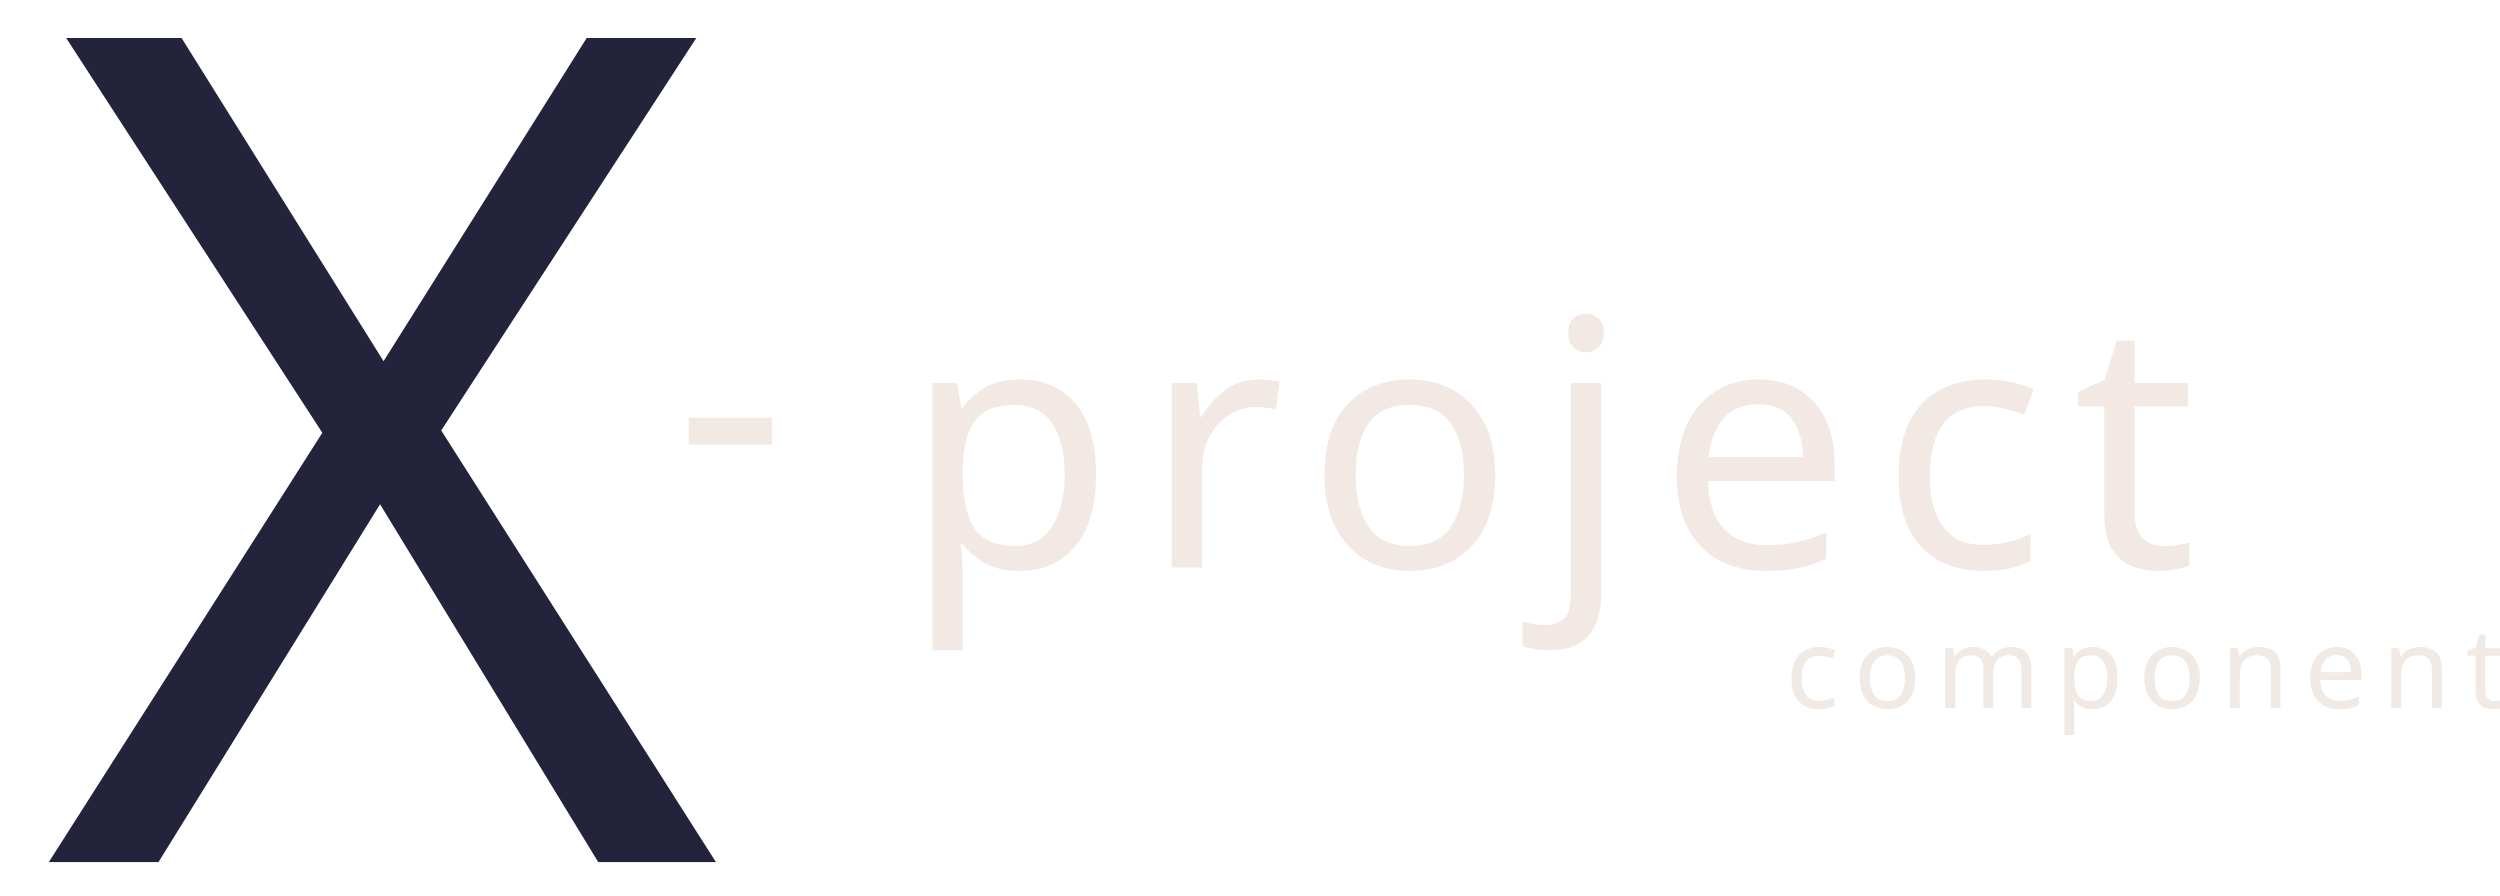
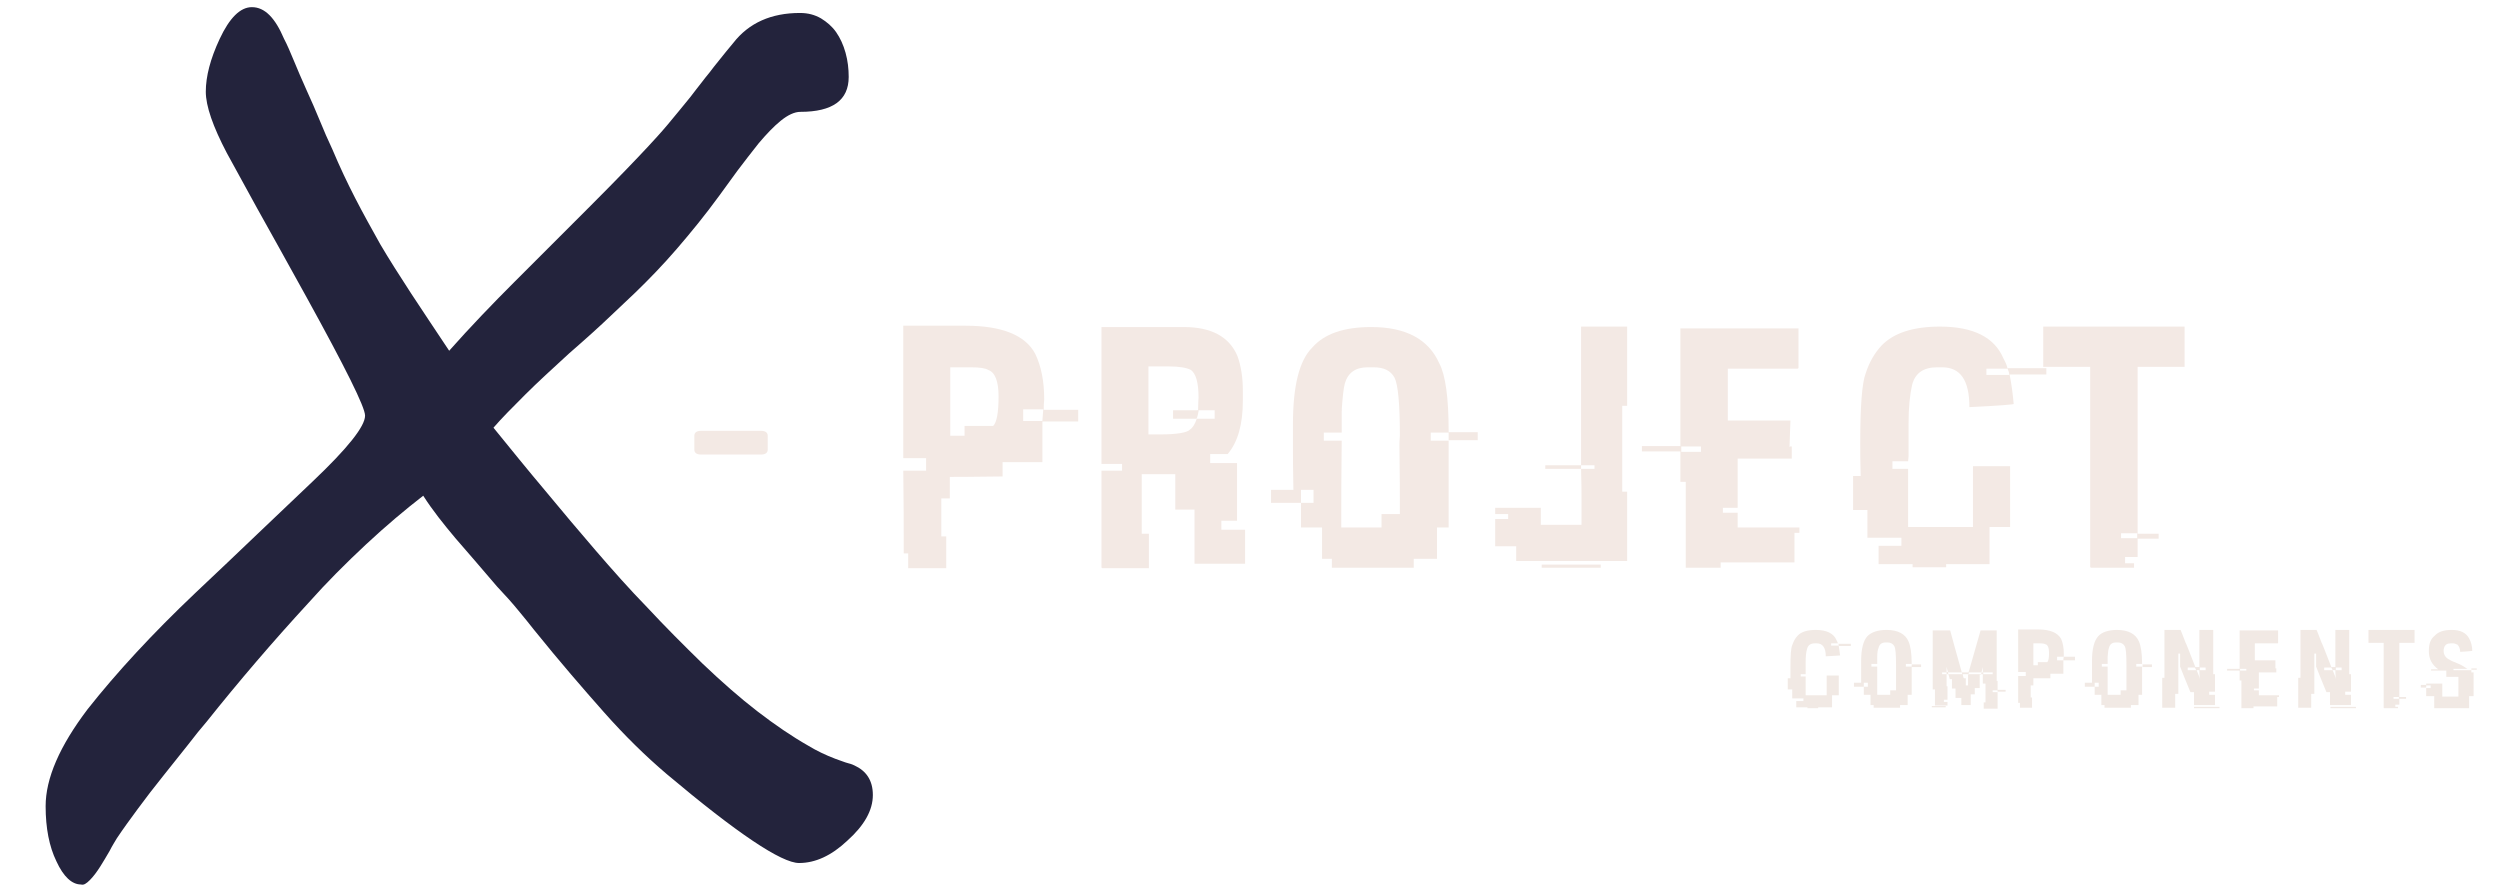
- <svg xmlns="http://www.w3.org/2000/svg" viewBox="0 0 558.84 200.21">
-   <text transform="translate(201.88 126.87)" letter-spacing=".08em" font-family="HACKED,HACKED" font-size="77" fill="#f3e9e4">project</text>
-   <text transform="translate(399.09 158.29)" font-size="25" fill="#f1e9e4" letter-spacing=".13em" font-family="HACKED,HACKED">components</text>
-   <text transform="translate(9.88 192.71)" font-size="258" fill="#23233c" font-family="SegoeScript,Segoe Script" letter-spacing=".11em">X</text>
-   <text transform="translate(150.88 117)" font-family="HACKED,HACKED" font-size="77" fill="#f3e9e4">-</text>
+ <svg xmlns="http://www.w3.org/2000/svg" version="1.1" id="logo" x="0px" y="0px" viewBox="0 0 558.8 200.2" style="enable-background:new 0 0 558.8 200.2;" xml:space="preserve">
+   <g>
+     <path style="fill:#F3E9E4;" d="M201.9,72.8h13.9c8.1,0,13.4,2.1,15.6,6.3c1.3,2.7,2,6,2,10.2c-0.1,0.8-0.1,1.5-0.1,2.3h7.7v2.6h-8   V94c0.1-1.6,0.2-2.4,0.2-2.5h-4.5v2.6h4.3v9.2h-8.9v3.2h-0.1c-6.9,0.1-10.8,0.1-11.7,0.1v4.8h-1.9v8.5h1.1v7.1h-8.5v-3.3H202v-2.8   c0-3.2,0-8.4-0.1-15.7h5.1v-2.8h-5.1V72.8z M212.4,82v15.4h3.2v-2.2h6.4c0.8-0.8,1.2-3,1.2-6.6c0-3.4-0.8-5.4-2.3-5.9   c-0.6-0.4-1.9-0.6-3.9-0.6H212.4z" />
+     <path style="fill:#F3E9E4;" d="M246.2,73.1h18.4c6.2,0,10.2,2.2,12,6.5c0.8,2.2,1.2,4.8,1.2,7.7v2.3c0,5.2-1.1,9.2-3.4,11.9h-3.9v2   h6v12.9h-3.5v2h5.3v7.6H267v-12.1h-4.3v-7.9h-7.5v13.3h1.6v7.7h-10.4c-0.1,0-0.2-0.1-0.2-0.2v-21.6h4.6v-1.5h-4.6V73.1z    M256.7,81.9v15.2h2.6c3.8,0,6.1-0.4,6.7-1.1c0.6-0.4,1.1-1.2,1.5-2.4h4v-1.9h-3.6v0.2c-0.2,1.2-0.4,1.7-0.5,1.7h-5.2v-1.9h5.4   c0.1,0,0.2,0,0.2-0.2c0-1.6,0.1-2.4,0.1-2.6c0-3.4-0.6-5.4-1.7-6.2c-0.9-0.5-2.6-0.8-5-0.8H256.7z" />
+     <path style="fill:#F3E9E4;" d="M306.5,73.1c7.7,0,12.8,2.7,15.2,8.1c1.4,2.6,2.1,7.7,2.1,15.2v0.3h-4v1.8h4v19.4h-2.6v7h-5.2v2   h-18.3v-2h-2.2v-7h-4.7v-5.5h2.8v-2.9h-2.8v2.9h-6.7v-2.9h5c-0.1-4.4-0.1-7.7-0.1-10.1v-4.6c0-8.5,1.4-14.2,4.3-17.1   C296,74.6,300.4,73.1,306.5,73.1z M299.9,91.6h0.1l-0.1,0.2v4.9h-4v1.8h4c-0.1,7.7-0.1,13.6-0.1,17.5v1.9h9v-3h4.1v-0.1   c0-3.7,0-8.8-0.1-15.3c0-0.3,0-1,0.1-2.1c0-7.1-0.4-11.4-1.2-13c-0.9-1.6-2.4-2.3-4.7-2.3h-1.3c-2.7,0-4.4,1.2-5.1,3.6   C300.3,86.8,300.1,88.8,299.9,91.6z M323.8,96.6h6.5v1.8h-6.5V96.6z" />
+     <path style="fill:#F3E9E4;" d="M353.4,73h10.3v17.7h-1.1v19.2h1.1v15.5h-24.8v-3.3h-4.7V116h2.9v-1.1h-2.9v-1.4h10.2v3.8h9.1v-5.2   c0-1.8,0-4.2-0.1-7.3h-8V104h8V73z M344.6,126.2h13.2v0.7h-13.2V126.2z M353.4,104v0.8h3V104H353.4z" />
+     <path style="fill:#F3E9E4;" d="M375.7,73.4H402v8.8c0,0.1-0.1,0.2-0.2,0.2h-15.6v11.6h14V94c0,0.3-0.1,2.2-0.2,5.7   c-0.1,0-0.1,0-0.1,0.1h0.6v2.7h-12.1v11h-3.3v1.1h3.3v3.3h13.8v1.2h-1.1v6.6h-16.5v1.2h-7.8v-19.2h-1.2v-6.8h-8.6v-1.2h8.6V73.4z    M375.8,99.8v1.2h4.4v-1.2H375.8z" />
+     <path style="fill:#F3E9E4;" d="M433.6,73c7.5,0,12.2,2.4,14.2,7.1c0.6,1.1,0.9,1.9,0.9,2.3h-4.7v1.4h5.1v-0.1   c0-0.3-0.1-0.7-0.4-1.4h8.7v1.4h-8.2v0.1c0.4,2,0.7,4.2,0.9,6.5c0,0.1-3.3,0.4-9.9,0.7V91c0-6-2-8.9-6.1-8.9h-1.1   c-3.1,0-4.9,1.3-5.6,3.9c-0.5,2.2-0.8,5.1-0.8,8.7v7.3l-0.1,1.1h-3.5v1.7h3.5v13h14.5v-13.6h8.3v13.6h-4.6v8.3h-9.7v0.7h-7.5v-0.7   h-7.6V122h5.1v-1.8h-7.6V114h-3.2v-7.6h1.7c-0.1-3.1-0.1-5.6-0.1-7.4c0-8.2,0.4-13.4,1.2-15.5c0.8-2.5,2-4.6,3.6-6.3   C423.3,74.4,427.7,73,433.6,73z" />
+     <path style="fill:#F3E9E4;" d="M456.7,73h31.6v9h-10.5v37.3h4.7v1.1h-4.7v4.1H475v1.4h2v1h-9.6c-0.1,0-0.2-0.1-0.2-0.2V82h-10.5V73   z M474.1,119.2v1.1h3.6v-1.1H474.1z" />
+   </g>
+   <g>
+     <path style="fill:#F1E9E4;" d="M405.9,140.8c2.4,0,4,0.8,4.6,2.3c0.2,0.4,0.3,0.6,0.3,0.7h-1.5v0.5h1.7v0c0-0.1,0-0.2-0.1-0.4h2.8   v0.5h-2.7v0c0.1,0.7,0.2,1.4,0.3,2.1c0,0-1.1,0.1-3.2,0.2v0c0-1.9-0.7-2.9-2-2.9h-0.4c-1,0-1.6,0.4-1.8,1.3   c-0.2,0.7-0.3,1.6-0.3,2.8v2.4l0,0.4h-1.1v0.5h1.1v4.2h4.7v-4.4h2.7v4.4h-1.5v2.7h-3.1v0.2h-2.4v-0.2h-2.5v-1.4h1.6v-0.6h-2.5v-2   h-1v-2.5h0.6c0-1,0-1.8,0-2.4c0-2.7,0.1-4.3,0.4-5c0.3-0.8,0.6-1.5,1.2-2.1C402.6,141.2,404,140.8,405.9,140.8z" />
+     <path style="fill:#F1E9E4;" d="M421.7,140.8c2.5,0,4.2,0.9,4.9,2.6c0.4,0.9,0.7,2.5,0.7,4.9v0.1H426v0.6h1.3v6.3h-0.9v2.3h-1.7v0.6   h-5.9v-0.6h-0.7v-2.3h-1.5v-1.8h0.9v-0.9h-0.9v0.9h-2.2v-0.9h1.6c0-1.4,0-2.5,0-3.3v-1.5c0-2.8,0.5-4.6,1.4-5.6   C418.3,141.3,419.7,140.8,421.7,140.8z M419.6,146.8L419.6,146.8L419.6,146.8v1.6h-1.3v0.6h1.3c0,2.5,0,4.4,0,5.7v0.6h2.9v-1h1.3v0   c0-1.2,0-2.8,0-5c0-0.1,0-0.3,0-0.7c0-2.3-0.1-3.7-0.4-4.2c-0.3-0.5-0.8-0.8-1.5-0.8h-0.4c-0.9,0-1.4,0.4-1.6,1.2   C419.7,145.3,419.6,145.9,419.6,146.8z M427.3,148.5h2.1v0.6h-2.1V148.5z" />
+     <path style="fill:#F1E9E4;" d="M431.8,157.8h3.1v0.3h-3.1V157.8z M432,140.9h3.9c0.4,1.6,1.3,4.7,2.6,9.4h1.5c0,0,0.2-0.6,0.5-1.7   c0.6-2.2,1.4-4.8,2.2-7.7h3.6v11.3h0.2v2.1h-1.1v0.4h1.1v3.7h-3.1v-1.4h0.4v-4.2h-0.6v-2.1h-0.4l0,0.1h-0.3v3h-1.1v1.4h-0.9v2.4   h-2.1V156h-1.3v-2.1h-0.8v-2.1h-0.5c0-0.1-0.1-0.5-0.3-1.1h3.1l-0.1-0.4h-3.1l0.1,0.4h-0.4v2.7h0.2v3h-0.8v0.5h0.8v0.8h-2.8v-3.6   H432V140.9z M434.1,150.3v0.4h1v-0.4H434.1z M435.1,149v0.2c0,0.2,0,0.5,0,1h0.3C435.2,149.5,435.1,149.1,435.1,149L435.1,149z    M438.7,150.7c0.1,0.6,0.2,0.9,0.3,0.9h0.4v1.6h0.5v-2.4h0.1v-0.1H438.7z M440.1,150.3l-0.1,0.4h2.8c0.1-0.2,0.1-0.3,0.1-0.4H440.1   z M443.2,149.1l-0.3,1.2h0.3c0-0.5,0-0.9,0-1.1L443.2,149.1L443.2,149.1z M443.3,150.3v0.4h2.1v-0.4H443.3z M446.5,154.2h1.8v0.4   h-1.8V154.2z" />
+     <path style="fill:#F1E9E4;" d="M451.1,140.7h4.5c2.6,0,4.3,0.7,5.1,2.1c0.4,0.9,0.6,2,0.6,3.3c0,0.2,0,0.5,0,0.7h2.5v0.8h-2.6v0   c0-0.5,0.1-0.8,0.1-0.8h-1.5v0.8h1.4v3h-2.9v1h0c-2.2,0-3.5,0-3.8,0v1.6h-0.6v2.7h0.3v2.3h-2.7v-1.1h-0.4v-0.9c0-1,0-2.7,0-5.1h1.7   v-0.9h-1.7V140.7z M454.5,143.7v5h1V148h2.1c0.3-0.3,0.4-1,0.4-2.1c0-1.1-0.3-1.8-0.8-1.9c-0.2-0.1-0.6-0.2-1.3-0.2H454.5z" />
+     <path style="fill:#F1E9E4;" d="M473.2,140.8c2.5,0,4.2,0.9,4.9,2.6c0.4,0.9,0.7,2.5,0.7,4.9v0.1h-1.3v0.6h1.3v6.3H478v2.3h-1.7v0.6   h-5.9v-0.6h-0.7v-2.3h-1.5v-1.8h0.9v-0.9h-0.9v0.9H466v-0.9h1.6c0-1.4,0-2.5,0-3.3v-1.5c0-2.8,0.5-4.6,1.4-5.6   C469.8,141.3,471.3,140.8,473.2,140.8z M471.1,146.8L471.1,146.8L471.1,146.8v1.6h-1.3v0.6h1.3c0,2.5,0,4.4,0,5.7v0.6h2.9v-1h1.3v0   c0-1.2,0-2.8,0-5c0-0.1,0-0.3,0-0.7c0-2.3-0.1-3.7-0.4-4.2c-0.3-0.5-0.8-0.8-1.5-0.8H473c-0.9,0-1.4,0.4-1.6,1.2   C471.2,145.3,471.2,145.9,471.1,146.8z M478.9,148.5h2.1v0.6h-2.1V148.5z" />
+     <path style="fill:#F1E9E4;" d="M483.8,140.8h3.6c0,0,0.4,0.9,1.1,2.8c0.1,0.1,0.8,1.9,2.2,5.5h0.9v-8.3h3.1v9.9h0.4v3.9h-1.3v0.7   h1.3v2.3h-4.7v-2.9h-0.8c-1.1-2.7-1.9-4.6-2.3-5.7v-2.9h-0.4v9h-0.7v3.1h-2.9v-6.7h0.5v0C483.8,145.7,483.8,142.2,483.8,140.8z    M489,149.2v0.6h1.9c-0.2-0.4-0.3-0.6-0.3-0.6H489z M490.4,158h5.7v0.3h-5.7V158z M491.7,149.2v0.6H491c0.4,1,0.7,1.7,0.7,2h0v-0.1   c-0.1-1.1-0.1-1.7-0.1-1.9h1.4v-0.6H491.7z" />
+     <path style="fill:#F1E9E4;" d="M500.6,140.9h8.6v2.8c0,0,0,0.1-0.1,0.1h-5.1v3.8h4.6v0c0,0.1,0,0.7,0,1.8c0,0,0,0,0,0h0.2v0.9h-3.9   v3.6h-1.1v0.4h1.1v1.1h4.5v0.4h-0.4v2.1h-5.3v0.4H501v-6.2h-0.4v-2.2h-2.8v-0.4h2.8V140.9z M500.7,149.5v0.4h1.4v-0.4H500.7z" />
+     <path style="fill:#F1E9E4;" d="M514.2,140.8h3.6c0,0,0.4,0.9,1.1,2.8c0.1,0.1,0.8,1.9,2.2,5.5h0.9v-8.3h3.1v9.9h0.4v3.9h-1.3v0.7   h1.3v2.3h-4.7v-2.9H520c-1.1-2.7-1.9-4.6-2.3-5.7v-2.9h-0.4v9h-0.7v3.1h-2.9v-6.7h0.5v0C514.2,145.7,514.2,142.2,514.2,140.8z    M519.5,149.2v0.6h1.9c-0.2-0.4-0.3-0.6-0.3-0.6H519.5z M520.9,158h5.7v0.3h-5.7V158z M522.1,149.2v0.6h-0.7c0.4,1,0.7,1.7,0.7,2h0   v-0.1c-0.1-1.1-0.1-1.7-0.1-1.9h1.4v-0.6H522.1z" />
+     <path style="fill:#F1E9E4;" d="M529.4,140.8h10.3v2.9h-3.4v12.1h1.5v0.4h-1.5v1.3h-0.9v0.5h0.6v0.3h-3.1c0,0-0.1,0-0.1-0.1v-14.5   h-3.4V140.8z M535,155.8v0.4h1.2v-0.4H535z" />
+     <path style="fill:#F1E9E4;" d="M541.1,153.1h1.2v0.6h-1.2V153.1z M548,140.8c1.9,0,3.2,0.6,3.9,1.9c0.5,0.9,0.7,1.9,0.7,2.8h0   c-1.3,0.1-2.2,0.2-2.7,0.2c0-0.6-0.2-1.2-0.6-1.6c-0.4-0.2-0.7-0.3-1-0.3h-0.5c-0.8,0-1.3,0.3-1.5,1c0,0.2-0.1,0.3-0.1,0.4v0.3   c0,0.9,0.5,1.6,1.4,2c0.1,0.1,0.7,0.4,2,0.9c0.7,0.3,1.3,0.7,1.9,1.1v0h-3.1v0.3h4v0.5h0.5v5.3h-1v2.7h-7.8v-2.7h-1.8v-1.8h1v-0.6   h-1v-0.4h3.6v2.9h3.6v-4.4h-2.7v-1.4h-3.4v-0.3h1.6v0c-1.4-1-2.1-2.3-2.1-4v-0.2c0-1.5,0.4-2.6,1.3-3.3   C545,141.2,546.3,140.8,548,140.8z M552.4,149.4h1.2v0.3h-1.2V149.4z" />
+   </g>
+   <g>
+     <path style="fill:#23233C;" d="M195.1,177.7c0,3.4-1.9,6.8-5.7,10.2c-3.6,3.4-7.2,5-10.8,5c-3.9,0-13.8-6.6-29.6-19.9   c-4.7-4-9.4-8.6-14-13.8s-9.9-11.3-15.7-18.5c-0.9-1.2-2.1-2.6-3.4-4.2c-1.3-1.6-2.9-3.4-4.8-5.4c-3.5-4.1-6.6-7.7-9.3-10.8   c-2.6-3.1-5.1-6.2-7.2-9.5c-4,3.1-8.3,6.7-12.8,10.9s-8.8,8.5-12.8,13c-8.1,8.8-15.7,17.7-22.8,26.6c-1.2,1.4-2.6,3.1-4.2,5.2   c-1.6,2-3.4,4.3-5.5,6.9c-2.1,2.6-4,5.1-5.7,7.4c-1.7,2.3-3.3,4.5-4.7,6.6c-0.4,0.7-1,1.6-1.6,2.8c-0.7,1.2-1.4,2.4-2.1,3.5   s-1.5,2.2-2.3,3c-0.8,0.8-1.4,1.2-2,1c-2,0-3.9-1.7-5.5-5.2c-1.6-3.3-2.4-7.4-2.4-12.3c0-6.2,3.1-13.4,9.4-21.7   c6.4-8.1,14.4-16.8,24.1-26c4.9-4.6,9.5-9,13.8-13.1c4.3-4.1,8.5-8.1,12.4-11.8c7.8-7.4,11.7-12.3,11.7-14.7   c0-1.9-4.4-10.7-13.1-26.5c-4.4-7.9-8-14.5-11-19.8c-2.9-5.3-5.2-9.5-6.8-12.4c-3.1-5.9-4.7-10.5-4.7-13.7c0-3.4,1-7.3,3.1-11.8   c2.2-4.7,4.6-7.1,7.2-7.1c2.9,0,5.2,2.4,7.2,7.1c0.7,1.3,1.4,3,2.2,4.9c0.8,1.9,1.7,4.1,2.8,6.5c1.1,2.4,2.1,4.7,3,6.9   c0.9,2.2,1.8,4.3,2.8,6.4c1.6,3.8,3.3,7.4,5.1,10.9c1.8,3.5,3.7,6.9,5.6,10.3c2,3.4,4.3,7,6.9,11c2.6,3.9,5.4,8.2,8.5,12.8   c4.7-5.3,9.6-10.4,14.6-15.4l17-17c6.2-6.2,10.5-10.7,13-13.4c1.2-1.3,2.6-2.8,4.2-4.7s3.3-4,5.1-6.2c0.9-1.2,1.7-2.2,2.4-3.1   c0.7-0.9,1.3-1.7,1.9-2.4c0.6-0.8,1.3-1.7,2.2-2.8s1.9-2.4,3.1-3.8c3.5-4.5,8.5-6.7,14.9-6.7c1.8,0,3.3,0.4,4.7,1.2   c1.3,0.8,2.5,1.8,3.4,3.1c0.9,1.3,1.6,2.8,2.1,4.6c0.5,1.8,0.7,3.6,0.7,5.4c0,5.2-3.6,7.8-10.8,7.8c-1.3,0-2.8,0.7-4.4,2   c-1.6,1.3-3.2,3-4.9,5c-1.6,2-3.2,4.1-4.8,6.2c-1.6,2.2-2.9,4-4,5.5c-3.2,4.4-6.4,8.3-9.5,11.9c-3.1,3.6-6.2,6.8-9.3,9.8   c-1.3,1.2-3.1,2.9-5.5,5.2c-2.4,2.3-5.5,5.1-9.3,8.4c-3.7,3.4-7,6.4-9.8,9.2c-2.8,2.8-5.2,5.2-7.1,7.4c3.9,4.8,7.7,9.5,11.5,14   c3.8,4.6,7.6,9.1,11.3,13.4c3.8,4.4,7.6,8.7,11.6,12.8c3.9,4.2,8.1,8.4,12.3,12.5c4.3,4.1,8.4,7.7,12.3,10.7s7.7,5.6,11.4,7.7   c1.8,1.1,3.9,2.1,6,2.9c1.2,0.4,2.1,0.8,2.9,1s1.2,0.4,1.4,0.5C193.6,172.3,195.1,174.4,195.1,177.7z" />
+   </g>
+   <g>
+     <path style="fill:#F3E9E4;" d="M156.7,101.6c-1,0-1.5-0.4-1.5-1.1v-3.1c0-0.7,0.5-1.1,1.5-1.1h13.4c1,0,1.5,0.4,1.5,1.1v3.1   c0,0.7-0.5,1.1-1.5,1.1H156.7z" />
+   </g>
</svg>
